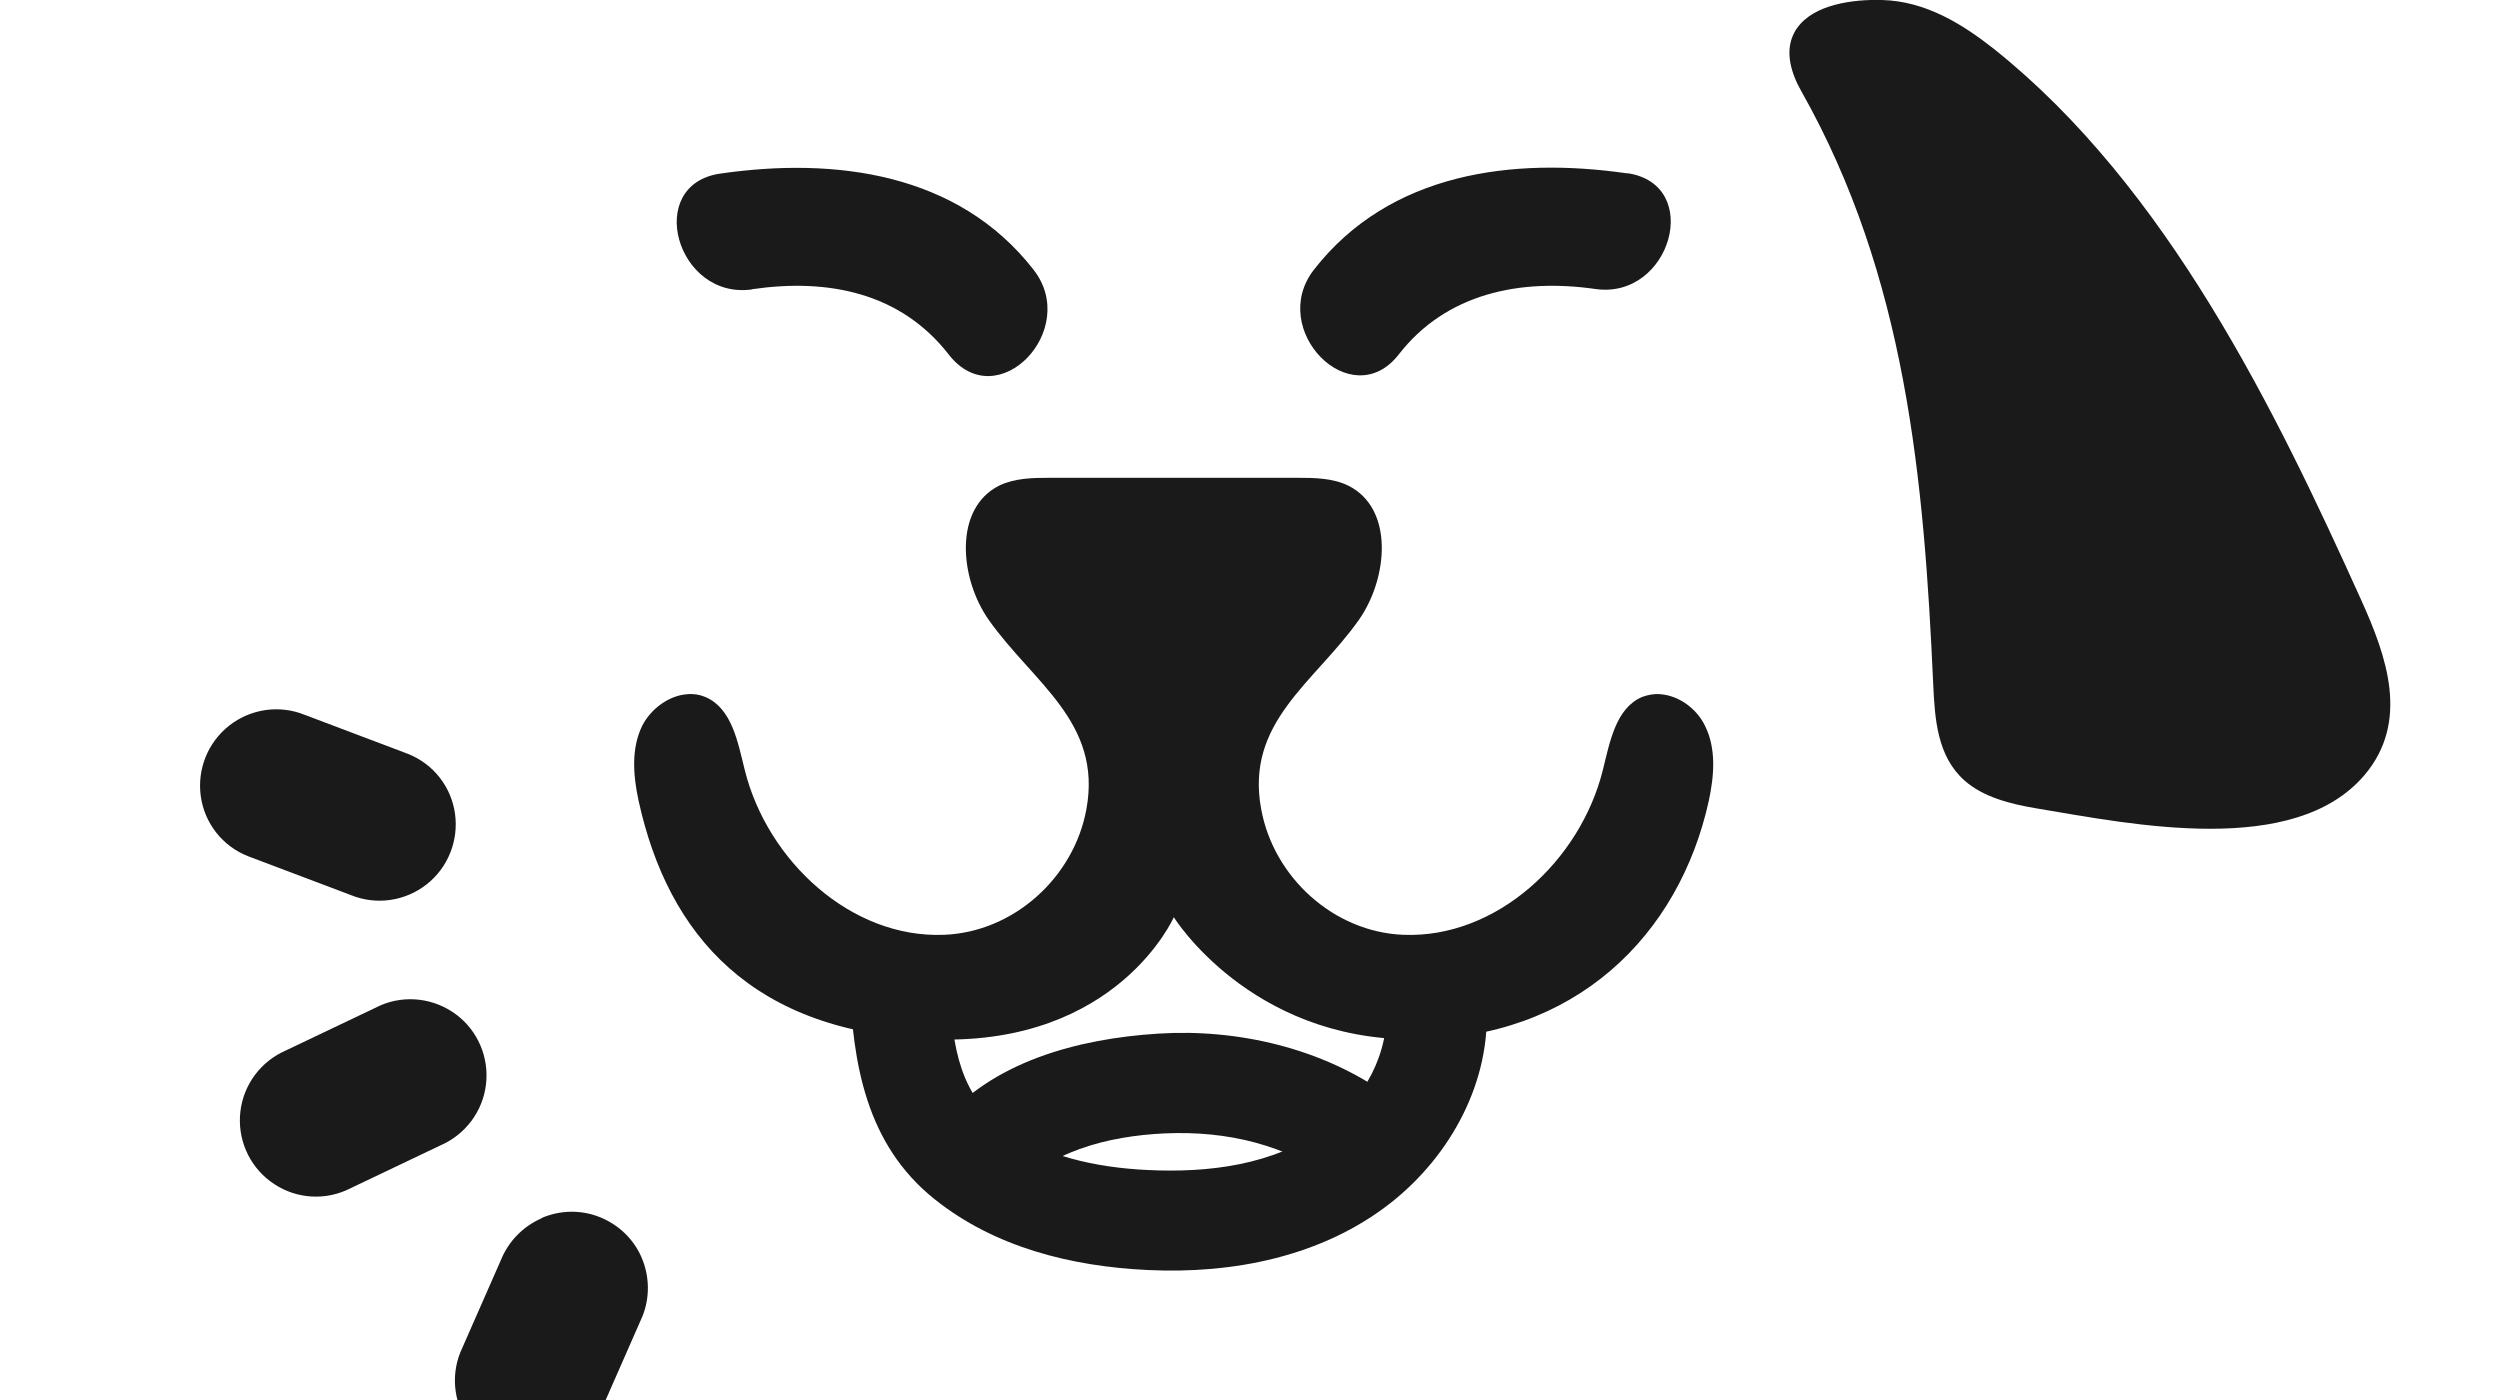
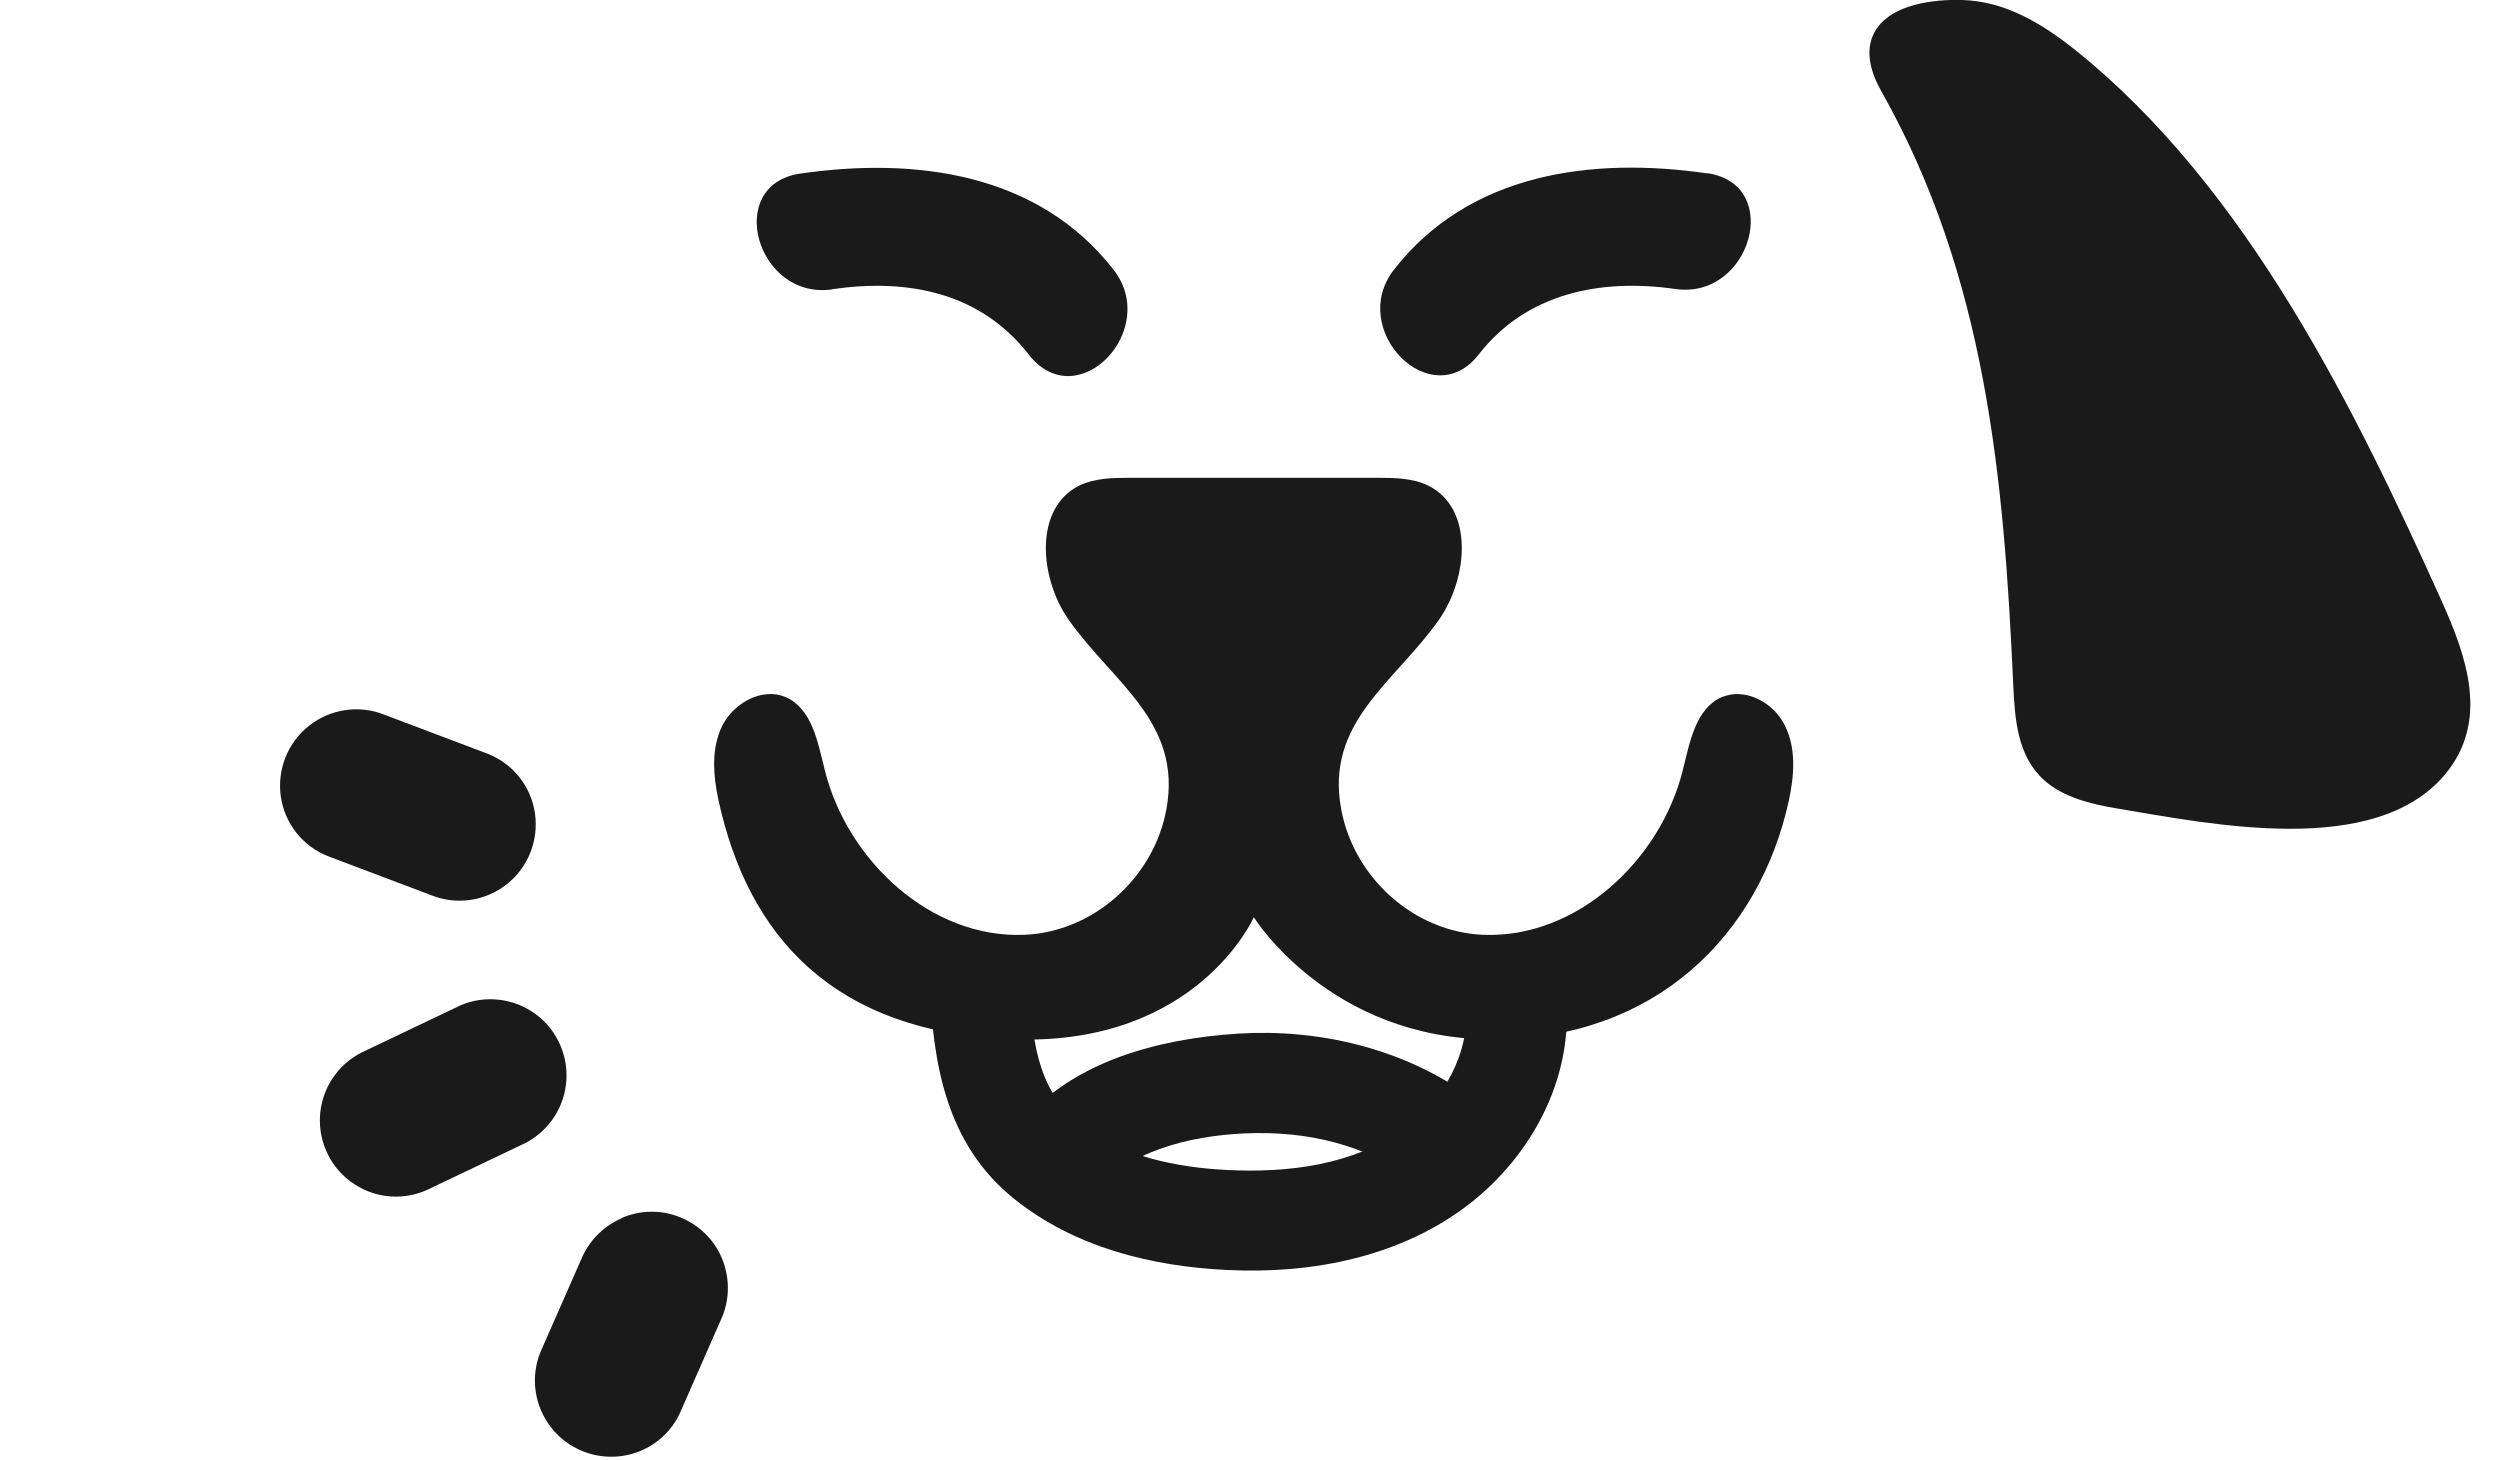
- <svg xmlns="http://www.w3.org/2000/svg" id="_레이어_2" data-name="레이어 2" viewBox="-10 0 125 70">
+ <svg xmlns="http://www.w3.org/2000/svg" id="_레이어_2" data-name="레이어 2" viewBox="-14 0 125 73">
  <defs>
    <style>
      .cls-1 {
        fill: #1a1a1a;
      }
    </style>
  </defs>
  <g id="_레이어_1-2" data-name="레이어 1">
    <g>
      <g>
        <path class="cls-1" d="M7.3,59.52l4.72-2.25c1.25-.54,2.12-1.7,2.28-3.05,.16-1.35-.41-2.69-1.5-3.5-1.09-.81-2.53-.99-3.78-.45l-4.72,2.25c-1.25,.54-2.12,1.7-2.28,3.05-.16,1.35,.41,2.69,1.5,3.5,1.09,.82,2.53,.99,3.78,.45Z" />
        <path class="cls-1" d="M7.56,44.76c1.26,.51,2.7,.3,3.77-.54,1.07-.84,1.61-2.19,1.42-3.54-.19-1.35-1.09-2.49-2.36-2.99l-5.16-1.95c-1.26-.51-2.7-.3-3.77,.54-1.07,.84-1.61,2.19-1.42,3.54,.19,1.35,1.09,2.49,2.36,2.99l5.16,1.95Z" />
        <path class="cls-1" d="M17.09,60.91c-.93,.4-1.66,1.15-2.04,2.08l-2.03,4.62c-.51,1.26-.3,2.7,.54,3.77,.84,1.07,2.19,1.61,3.54,1.42,1.35-.19,2.49-1.09,2.99-2.36l2.03-4.62c.38-.94,.36-1.99-.03-2.92s-1.15-1.66-2.09-2.04c-.94-.38-1.99-.36-2.92,.04h0Z" />
      </g>
      <g>
        <path class="cls-1" d="M79.85,1.41c-.06,.08-.11,.16-.15,.25-.47,.91-.15,1.99,.36,2.89,5.25,9.29,6.14,19.42,6.6,29.65,.08,1.72,.19,3.61,1.57,4.83,.94,.83,2.29,1.17,3.6,1.39,4.82,.81,12.88,2.46,16.39-1.66,2.28-2.69,1.11-5.95-.16-8.76-4.25-9.41-9.68-20.63-18.37-27.56C88.11,1.2,86.29,.06,84.1,0c-1.46-.04-3.42,.22-4.25,1.41Z" />
        <path class="cls-1" d="M60.62,51.97c8.16,.01,13.35-5.23,14.82-11.93,.27-1.25,.38-2.61-.19-3.75-.41-.86-1.32-1.52-2.24-1.58h0c-.3-.03-.61,.03-.91,.14-1.32,.57-1.61,2.26-1.96,3.66-1.13,4.53-5.32,8.42-9.98,8.23-3.48-.14-6.48-2.88-7.1-6.28-.81-4.35,2.66-6.32,4.88-9.46,1.47-2.09,1.77-5.58-.53-6.72-.78-.38-1.69-.39-2.56-.39h-12.33c-.87,0-1.77,.01-2.56,.39-2.28,1.14-1.99,4.63-.52,6.72,2.22,3.14,5.68,5.11,4.88,9.46-.62,3.4-3.62,6.14-7.11,6.28-4.66,.19-8.84-3.7-9.97-8.23-.35-1.4-.64-3.09-1.97-3.66-.28-.12-.6-.17-.9-.14-.92,.06-1.83,.73-2.26,1.58-.56,1.14-.45,2.5-.18,3.75,1.47,6.7,5.68,11.64,14.82,11.93s11.94-6.11,11.94-6.11c0,0,3.78,6.1,11.94,6.11Z" />
      </g>
      <path class="cls-1" d="M32.48,49.05c.15,4.14,.83,8.18,4.25,10.91,3.01,2.41,6.85,3.36,10.64,3.54,4.28,.21,8.75-.67,12.17-3.36,3.01-2.37,5.04-6.1,4.78-9.99-.09-1.35-1.08-2.5-2.5-2.5-1.28,0-2.59,1.15-2.5,2.5,.17,2.51-1.08,4.82-3.11,6.28-2.54,1.83-5.79,2.22-8.84,2.07-2.51-.12-5.3-.68-7.33-2.26-2.28-1.78-2.46-4.5-2.56-7.19-.12-3.21-5.12-3.22-5,0h0Z" />
      <path class="cls-1" d="M40.5,59.81c1.8-2.24,4.92-3.01,7.73-3.14,3.15-.14,6.06,.56,8.66,2.42,1.1,.79,2.78,.19,3.42-.9,.74-1.26,.2-2.63-.9-3.42-3.28-2.35-7.49-3.34-11.49-3.09s-8.39,1.4-10.95,4.59c-.85,1.05-1.03,2.51,0,3.54,.88,.88,2.68,1.06,3.54,0h0Z" />
      <g>
        <path class="cls-1" d="M27.61,14.46c3.78-.55,7.41,.16,9.83,3.27s6.59-1.23,4.24-4.24c-3.78-4.86-9.94-5.64-15.67-4.81-3.81,.55-2.19,6.33,1.6,5.79h0Z" />
        <path class="cls-1" d="M71.37,8.67c-5.73-.83-11.88-.05-15.67,4.81-2.35,3.01,1.87,7.29,4.24,4.24s6.06-3.81,9.83-3.27,5.41-5.23,1.6-5.79h0Z" />
      </g>
    </g>
  </g>
</svg>
